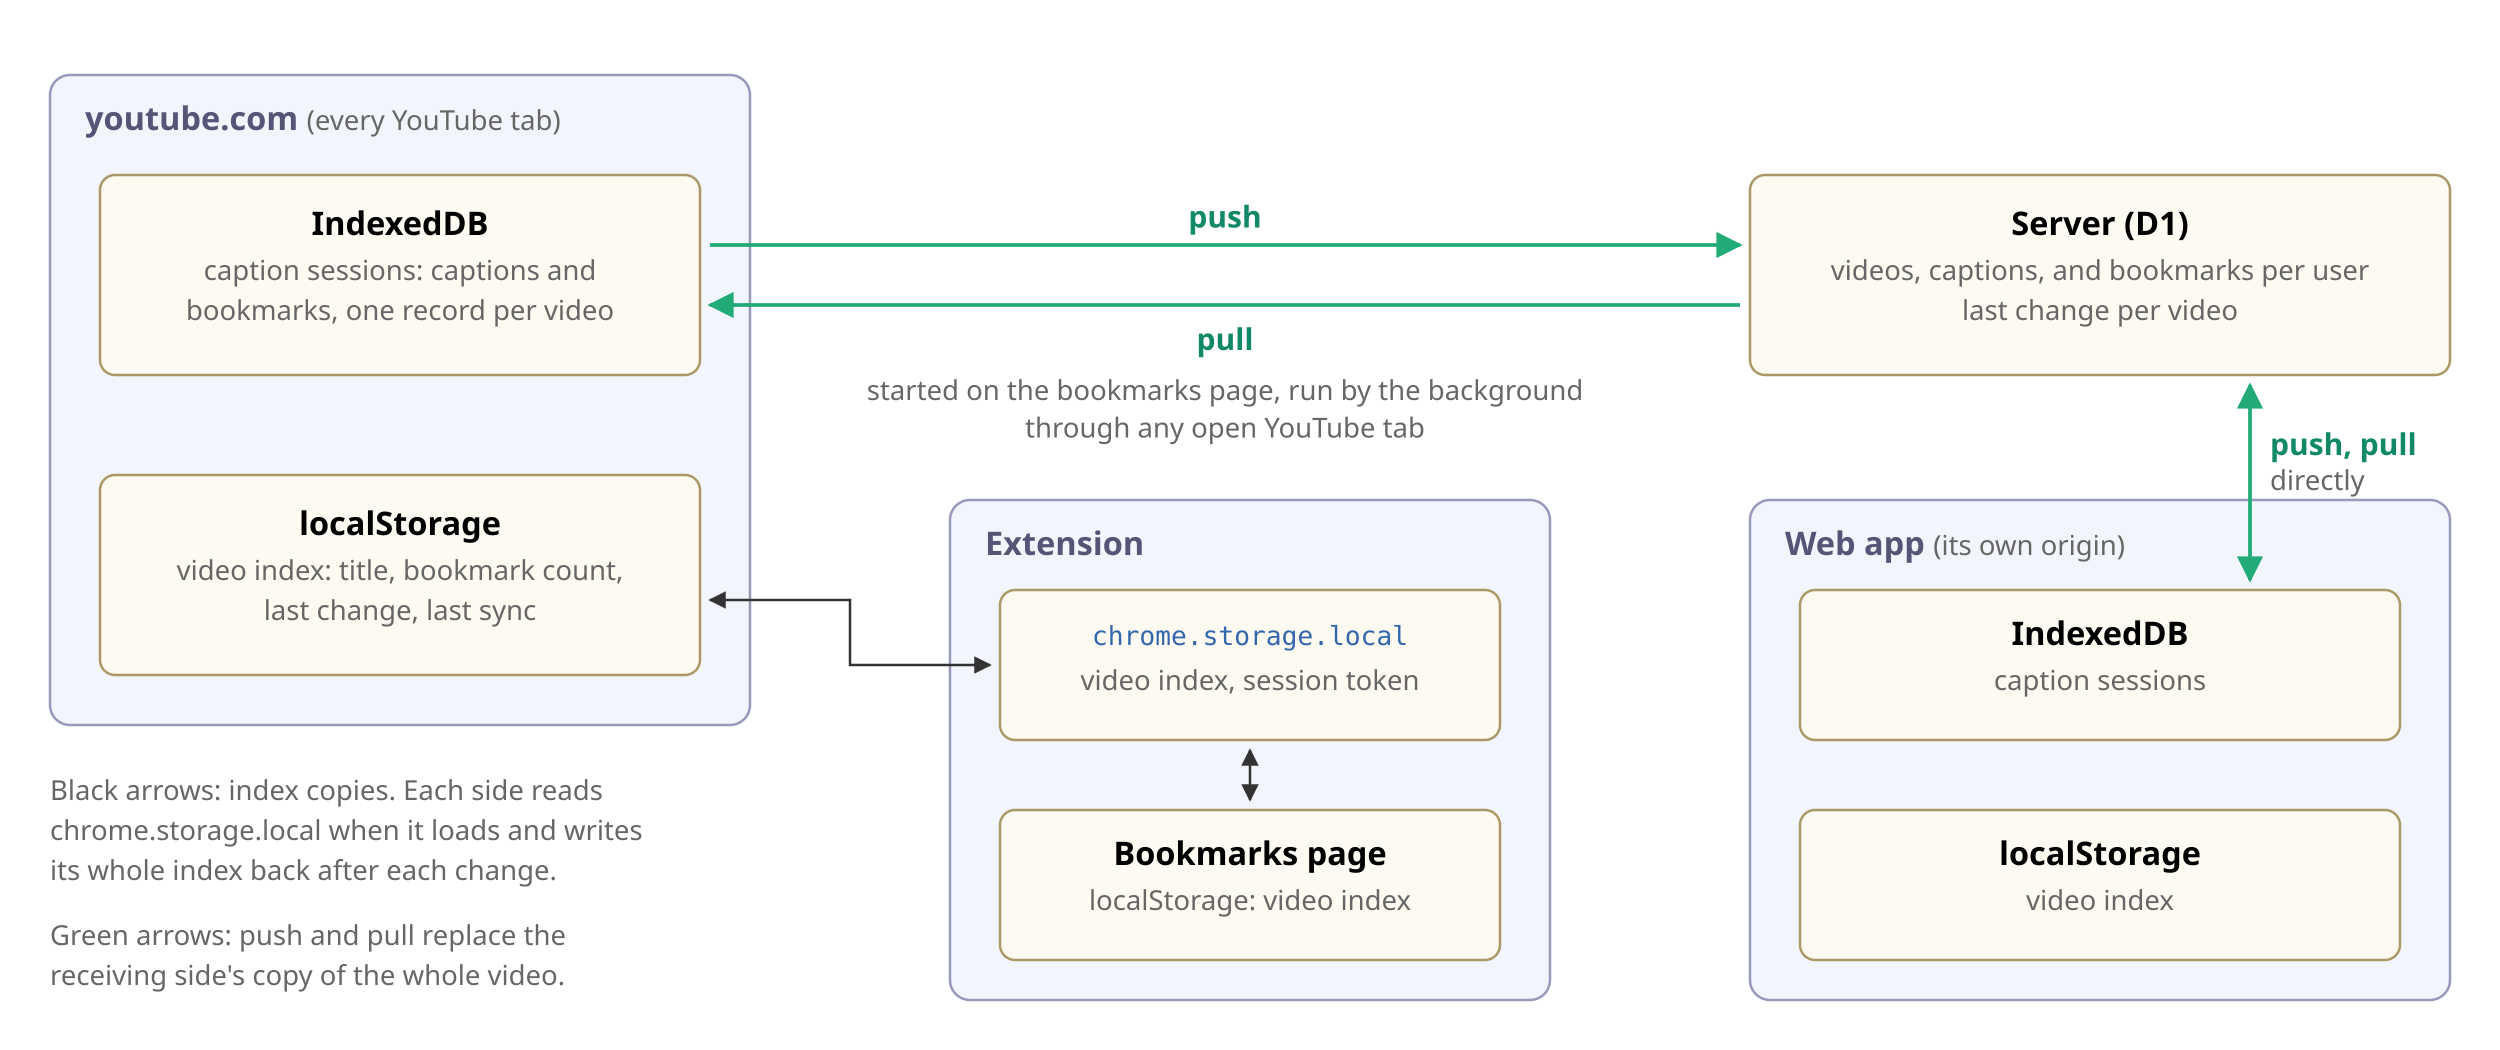
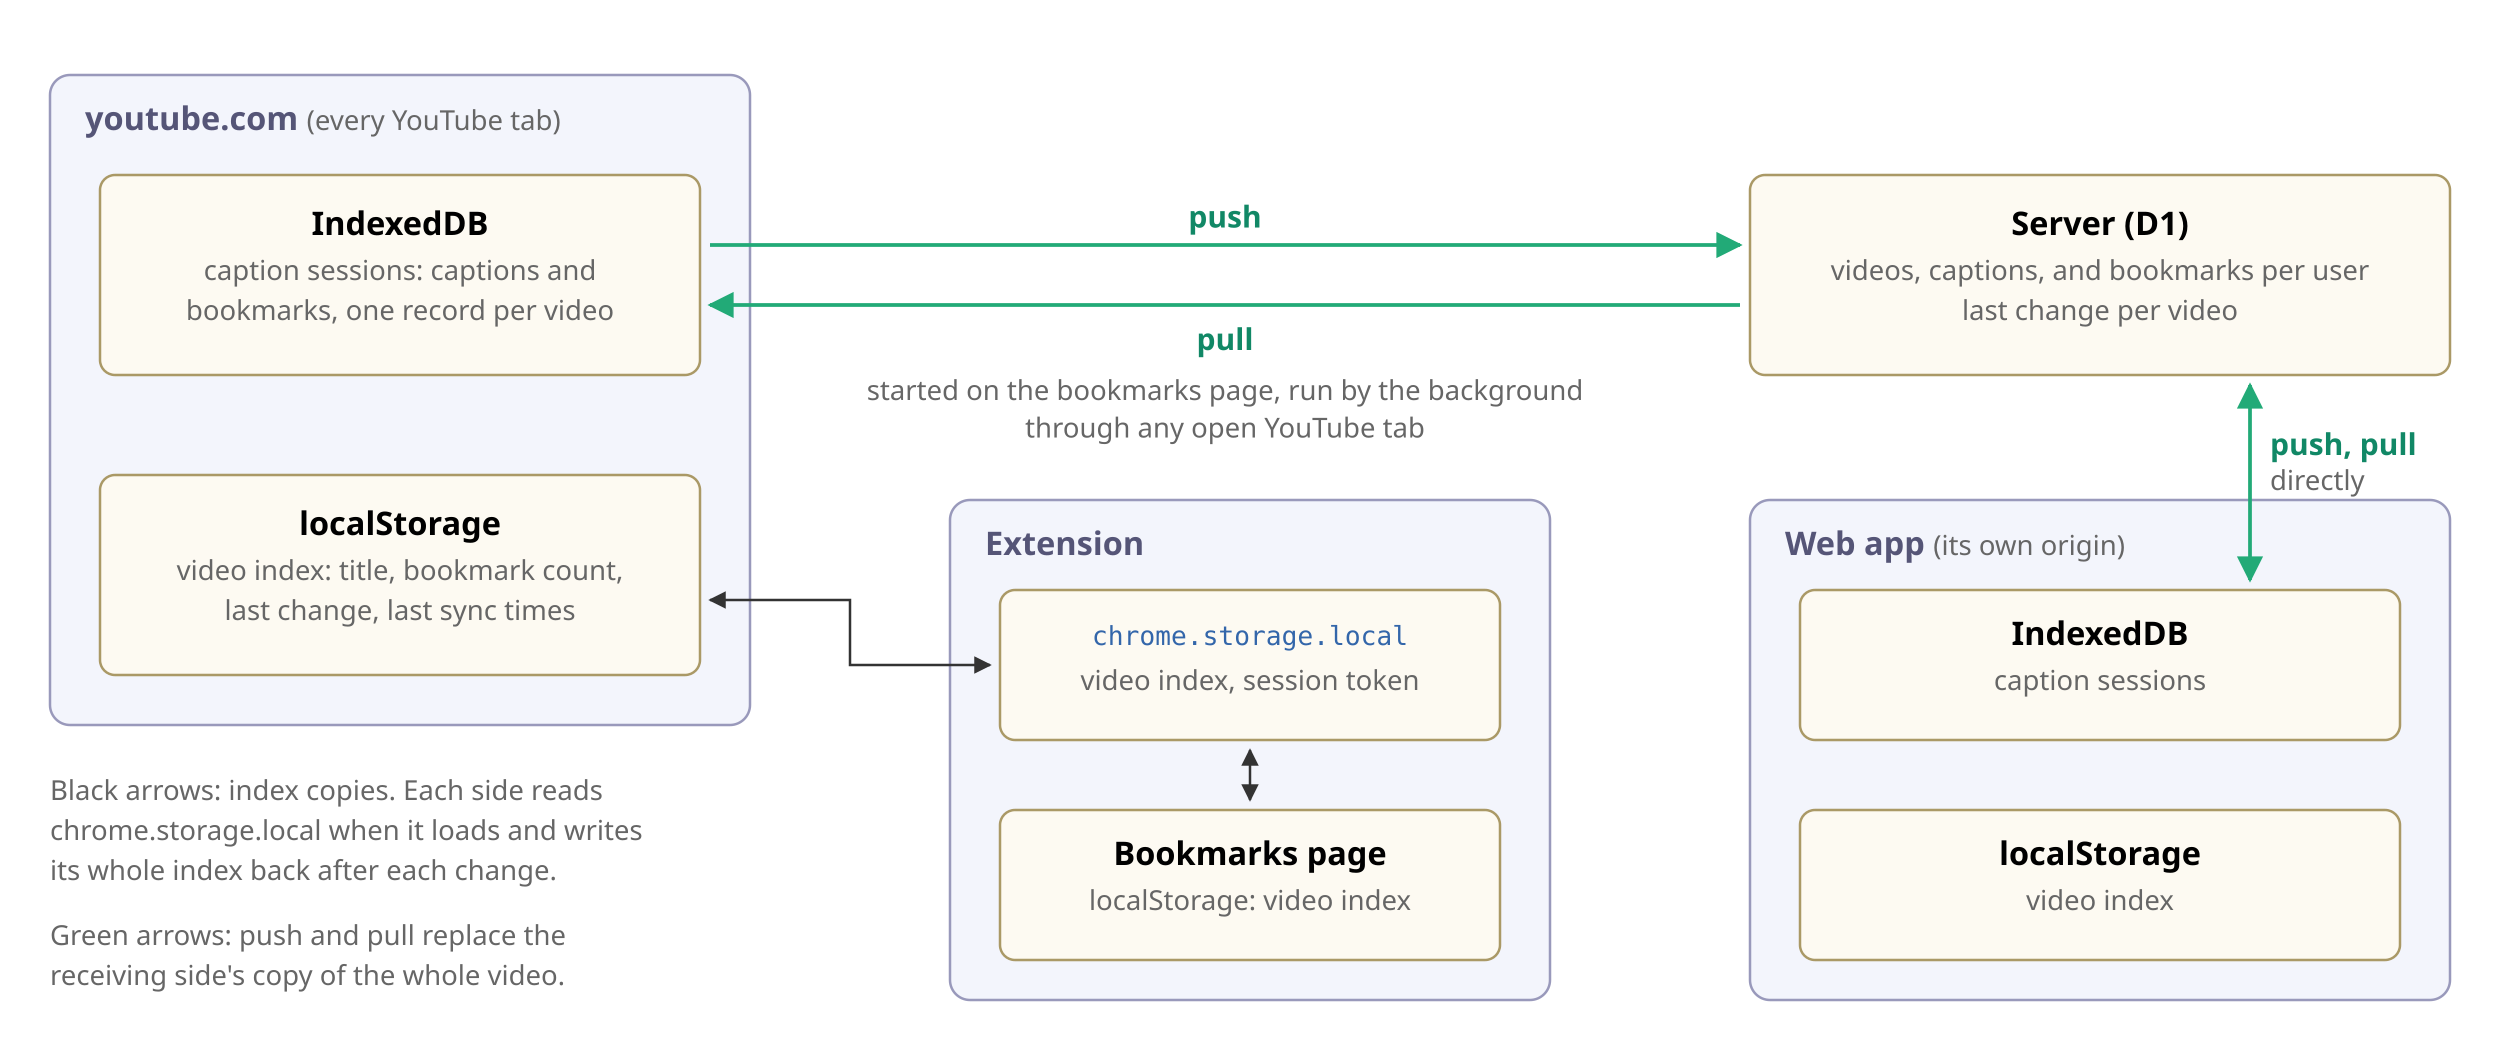
<svg xmlns="http://www.w3.org/2000/svg" width="1000" height="420" viewBox="0 0 1000 420" font-family="system-ui, sans-serif" font-size="13">
  <defs>
    <marker id="a" viewBox="0 0 10 10" refX="9" refY="5" markerWidth="7" markerHeight="7" orient="auto-start-reverse">
      <path d="M0,0 L10,5 L0,10 z" fill="#333" />
    </marker>
    <marker id="g" viewBox="0 0 10 10" refX="9" refY="5" markerWidth="7" markerHeight="7" orient="auto-start-reverse">
      <path d="M0,0 L10,5 L0,10 z" fill="#2a7" />
    </marker>
    <style>
      .c { font-family: ui-monospace, SFMono-Regular, Menlo, Consolas, monospace; font-size: 10.5px; fill: #36a; }
      .t { font-weight: bold; }
      .s { fill: #666; font-size: 11px; }
      .grp { fill: #f3f5fc; stroke: #99b; }
      .gl { font-weight: bold; fill: #557; }
      .store { fill: #fdfaf2; stroke: #a96; }
      .line { stroke: #333; fill: none; }
      .sync { stroke: #2a7; stroke-width: 1.5; fill: none; }
      .st { fill: #186; font-weight: bold; font-size: 12px; }
    </style>
  </defs>
  <rect width="1000" height="420" fill="#fff" />
  <rect x="20" y="30" width="280" height="260" rx="8" class="grp" />
  <text x="34" y="52" class="gl">youtube.com <tspan class="s" font-weight="normal">(every YouTube tab)</tspan>
  </text>
  <rect x="40" y="70" width="240" height="80" rx="6" class="store" />
  <text x="160" y="94" text-anchor="middle" class="t">IndexedDB</text>
  <text x="160" y="112" text-anchor="middle" class="s">caption sessions: captions and</text>
  <text x="160" y="128" text-anchor="middle" class="s">bookmarks, one record per video</text>
  <rect x="40" y="190" width="240" height="80" rx="6" class="store" />
  <text x="160" y="214" text-anchor="middle" class="t">localStorage</text>
  <text x="160" y="232" text-anchor="middle" class="s">video index: title, bookmark count,</text>
-   <text x="160" y="248" text-anchor="middle" class="s">last change, last sync</text>
+   <text x="160" y="248" text-anchor="middle" class="s">last change, last sync times</text>
  <rect x="700" y="70" width="280" height="80" rx="6" class="store" />
  <text x="840" y="94" text-anchor="middle" class="t">Server (D1)</text>
  <text x="840" y="112" text-anchor="middle" class="s">videos, captions, and bookmarks per user</text>
  <text x="840" y="128" text-anchor="middle" class="s">last change per video</text>
  <line x1="284" y1="98" x2="696" y2="98" class="sync" marker-end="url(#g)" />
  <text x="490" y="91" text-anchor="middle" class="st">push</text>
  <line x1="284" y1="122" x2="696" y2="122" class="sync" marker-start="url(#g)" />
  <text x="490" y="140" text-anchor="middle" class="st">pull</text>
  <text x="490" y="160" text-anchor="middle" class="s">started on the bookmarks page, run by the background</text>
  <text x="490" y="175" text-anchor="middle" class="s">through any open YouTube tab</text>
  <rect x="380" y="200" width="240" height="200" rx="8" class="grp" />
  <text x="394" y="222" class="gl">Extension</text>
  <rect x="400" y="236" width="200" height="60" rx="6" class="store" />
  <text x="500" y="258" text-anchor="middle" class="c">chrome.storage.local</text>
  <text x="500" y="276" text-anchor="middle" class="s">video index, session token</text>
  <rect x="400" y="324" width="200" height="60" rx="6" class="store" />
  <text x="500" y="346" text-anchor="middle" class="t">Bookmarks page</text>
  <text x="500" y="364" text-anchor="middle" class="s">localStorage: video index</text>
  <line x1="500" y1="300" x2="500" y2="320" class="line" marker-start="url(#a)" marker-end="url(#a)" />
  <path d="M 284 240 L 340 240 L 340 266 L 396 266" class="line" marker-start="url(#a)" marker-end="url(#a)" />
  <rect x="700" y="200" width="280" height="200" rx="8" class="grp" />
  <text x="714" y="222" class="gl">Web app <tspan class="s" font-weight="normal">(its own origin)</tspan>
  </text>
  <rect x="720" y="236" width="240" height="60" rx="6" class="store" />
  <text x="840" y="258" text-anchor="middle" class="t">IndexedDB</text>
  <text x="840" y="276" text-anchor="middle" class="s">caption sessions</text>
  <rect x="720" y="324" width="240" height="60" rx="6" class="store" />
  <text x="840" y="346" text-anchor="middle" class="t">localStorage</text>
  <text x="840" y="364" text-anchor="middle" class="s">video index</text>
  <line x1="900" y1="154" x2="900" y2="232" class="sync" marker-start="url(#g)" marker-end="url(#g)" />
  <text x="908" y="182" class="st">push, pull</text>
  <text x="908" y="196" class="s">directly</text>
  <text x="20" y="320" class="s">Black arrows: index copies. Each side reads</text>
  <text x="20" y="336" class="s">chrome.storage.local when it loads and writes</text>
  <text x="20" y="352" class="s">its whole index back after each change.</text>
  <text x="20" y="378" class="s">Green arrows: push and pull replace the</text>
  <text x="20" y="394" class="s">receiving side's copy of the whole video.</text>
</svg>
